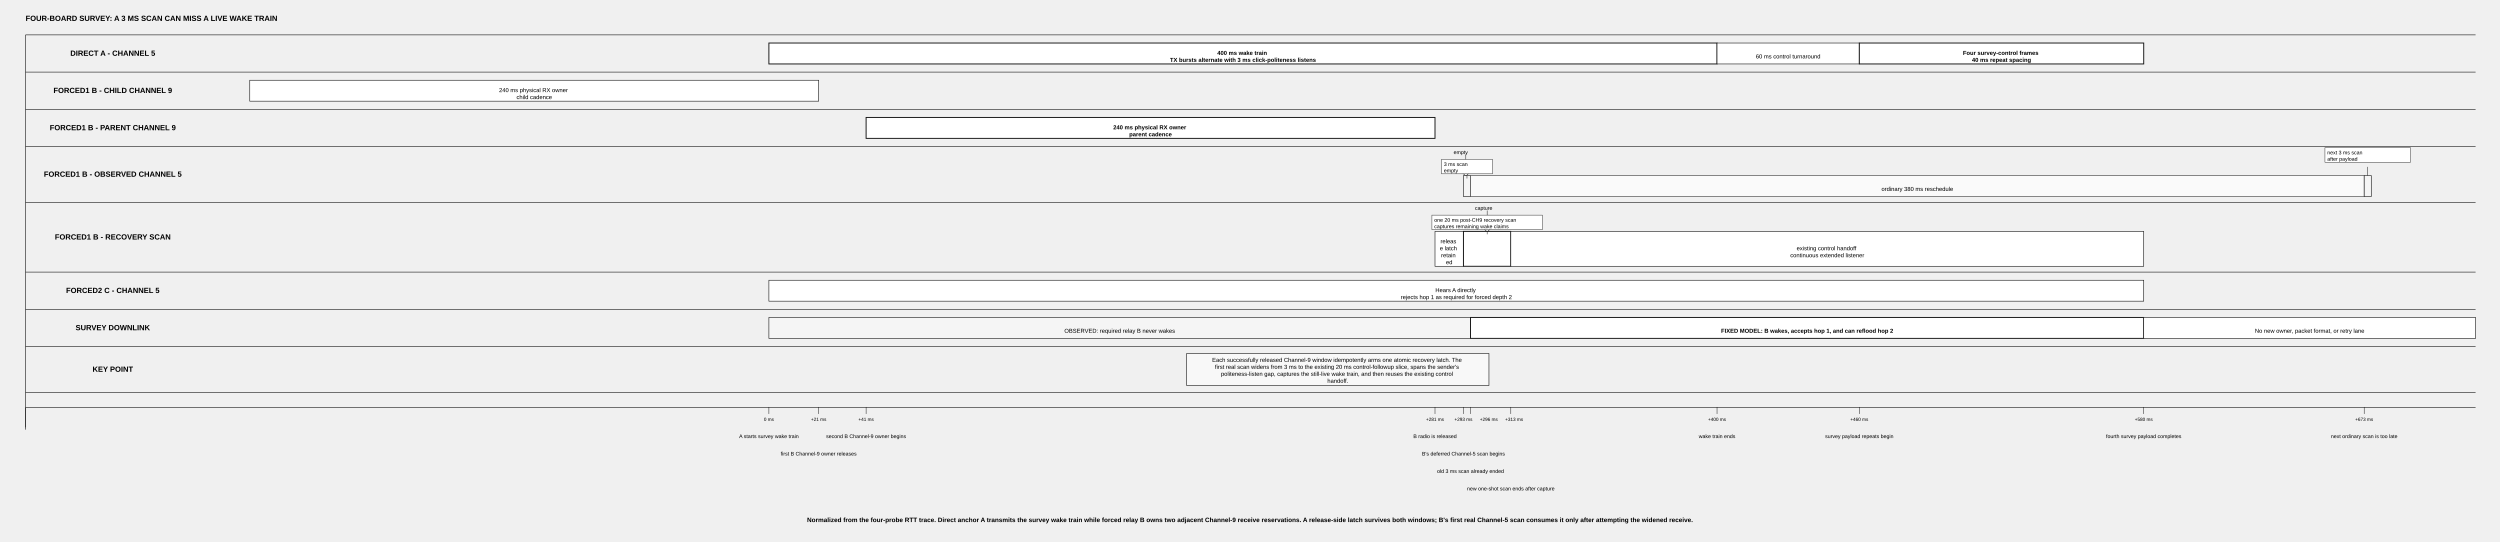
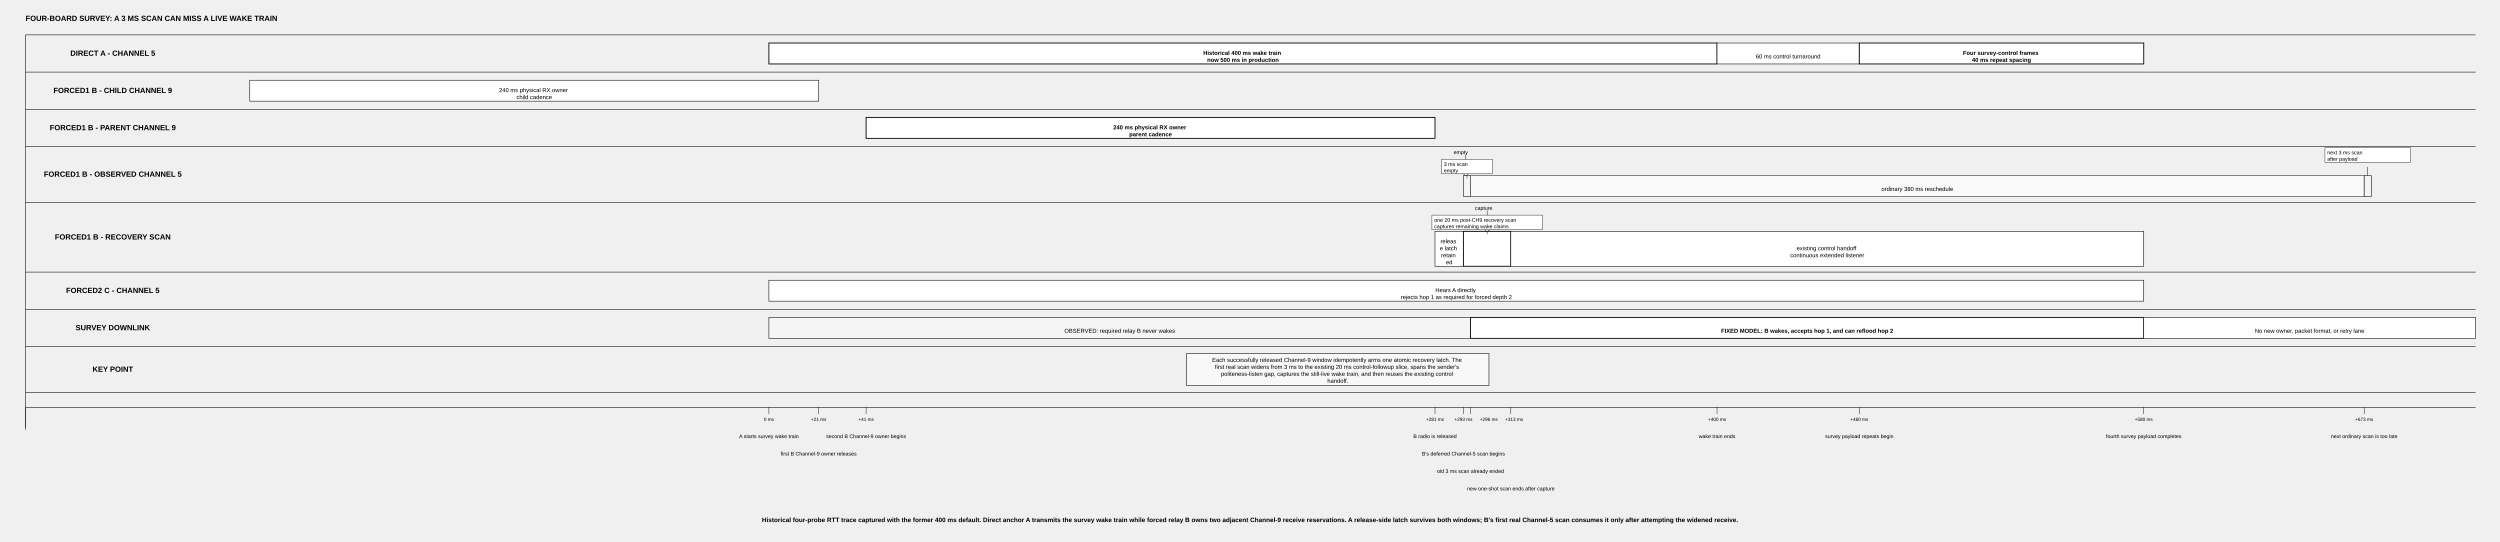
<svg xmlns="http://www.w3.org/2000/svg" width="4300" height="932" viewBox="0 0 4300 932" role="img">
  <style>
svg { background: #ffffff; font-family: Arial, Helvetica, sans-serif; color: #111111; }
.title { font-size: 13px; font-weight: 700; }
.row-label { font-size: 13px; font-weight: 700; text-anchor: middle; }
.small { font-size: 10px; }
.tiny { font-size: 9px; }
.axis-time { font-size: 8px; text-anchor: middle; }
.caption { font-size: 11px; font-weight: 700; }
.center { text-anchor: middle; }
.event-text { dominant-baseline: central; }
.major-line, .axis-line { stroke: #111111; stroke-width: 1; }
.hairline, .tick { stroke: #111111; stroke-width: 0.8; }
.box.shaded { fill: #f8f8f8; stroke: #111111; stroke-width: 1; }
.callout { fill: #ffffff; stroke: #111111; stroke-width: 0.7; }
.diamond { fill: #ffffff; stroke: #111111; stroke-width: 0.9; }
</style>
  <text x="44.0" y="36" class="title">FOUR-BOARD SURVEY: A 3 MS SCAN CAN MISS A LIVE WAKE TRAIN</text>
  <line x1="44.0" y1="60.0" x2="44.0" y2="735.0" class="major-line" />
  <line x1="44.0" y1="60.0" x2="4258.0" y2="60.0" class="major-line" />
  <text x="194.0" y="96.0" class="row-label">DIRECT A - CHANNEL 5</text>
  <rect x="1322.5" y="74.0" width="1630.8" height="36.0" fill="#ffffff" stroke="#111111" stroke-width="1.6" />
  <text x="2137.9" y="91.0" class="small center event-text" text-anchor="middle" font-weight="700">
-     <tspan x="2137.9" dy="0.0">400 ms wake train</tspan>
-     <tspan x="2137.9" dy="12.0">TX bursts alternate with 3 ms click-politeness listens</tspan>
+     <tspan x="2137.9" dy="0.0">Historical 400 ms wake train</tspan>
+     <tspan x="2137.9" dy="12.0">now 500 ms in production</tspan>
  </text>
  <rect x="2953.3" y="74.0" width="244.6" height="36.0" fill="#ffffff" stroke="#111111" stroke-width="1" />
  <text x="3075.6" y="97.0" class="small center event-text" text-anchor="middle">
    <tspan x="3075.6" dy="0.0">60 ms control turnaround</tspan>
  </text>
  <rect x="3198.0" y="74.0" width="489.2" height="36.0" fill="#ffffff" stroke="#111111" stroke-width="1.6" />
  <text x="3442.6" y="91.0" class="small center event-text" text-anchor="middle" font-weight="700">
    <tspan x="3442.6" dy="0.0">Four survey-control frames</tspan>
    <tspan x="3442.6" dy="12.0">40 ms repeat spacing</tspan>
  </text>
  <line x1="44.0" y1="124.0" x2="4258.0" y2="124.0" class="major-line" />
  <text x="194.0" y="160.0" class="row-label">FORCED1 B - CHILD CHANNEL 9</text>
  <rect x="429.6" y="138.0" width="978.5" height="36.0" fill="#ffffff" stroke="#111111" stroke-width="1" />
  <text x="918.9" y="155.0" class="small center event-text" text-anchor="middle">
    <tspan x="918.9" dy="0.0">240 ms physical RX owner</tspan>
    <tspan x="918.9" dy="12.0">child cadence</tspan>
  </text>
  <line x1="44.0" y1="188.0" x2="4258.0" y2="188.0" class="major-line" />
  <text x="194.0" y="224.0" class="row-label">FORCED1 B - PARENT CHANNEL 9</text>
  <rect x="1489.7" y="202.0" width="978.5" height="36.0" fill="#ffffff" stroke="#111111" stroke-width="1.6" />
  <text x="1978.9" y="219.0" class="small center event-text" text-anchor="middle" font-weight="700">
    <tspan x="1978.9" dy="0.0">240 ms physical RX owner</tspan>
    <tspan x="1978.9" dy="12.0">parent cadence</tspan>
  </text>
  <line x1="44.0" y1="252.0" x2="4258.0" y2="252.0" class="major-line" />
  <text x="194.0" y="304.0" class="row-label">FORCED1 B - OBSERVED CHANNEL 5</text>
  <polygon points="2521.2,293.0 2526.2,298.0 2521.2,303.0 2516.2,298.0" class="diamond" />
  <rect x="2517.1" y="302.0" width="12.2" height="36.0" fill="#f5f5f5" stroke="#111111" stroke-width="1" />
  <rect x="2529.3" y="302.0" width="1537.1" height="36.0" fill="#fafafa" stroke="#333333" stroke-width="1" />
  <text x="3297.8" y="325.0" class="small center event-text" text-anchor="middle">
    <tspan x="3297.8" dy="0.0">ordinary 380 ms reschedule</tspan>
  </text>
  <rect x="4066.4" y="302.0" width="12.2" height="36.0" fill="#f5f5f5" stroke="#111111" stroke-width="1" />
  <line x1="2521.2" y1="266.0" x2="2521.2" y2="298.0" class="hairline" />
  <text x="2500.2" y="265.0" class="tiny">empty</text>
  <line x1="2523.2" y1="307.0" x2="2523.2" y2="302.0" class="hairline" />
  <rect x="2479.4" y="274.0" width="87.6" height="25.0" class="callout" />
  <text x="2483.4" y="285.5" class="tiny" text-anchor="start">
    <tspan x="2483.4" dy="0.0">3 ms scan</tspan>
    <tspan x="2483.4" dy="11.0">empty</tspan>
  </text>
  <line x1="4072.5" y1="287.0" x2="4072.5" y2="302.0" class="hairline" />
  <rect x="3998.9" y="254.0" width="147.2" height="25.0" class="callout" />
  <text x="4002.9" y="265.5" class="tiny" text-anchor="start">
    <tspan x="4002.9" dy="0.0">next 3 ms scan</tspan>
    <tspan x="4002.9" dy="11.0">after payload</tspan>
  </text>
  <line x1="44.0" y1="348.0" x2="4258.0" y2="348.0" class="major-line" />
  <text x="194.0" y="412.0" class="row-label">FORCED1 B - RECOVERY SCAN</text>
  <polygon points="2557.9,389.0 2562.9,394.0 2557.9,399.0 2552.9,394.0" class="diamond" />
  <rect x="2468.2" y="398.0" width="48.9" height="60.0" fill="#ffffff" stroke="#111111" stroke-width="1" />
  <text x="2492.6" y="415.0" class="small center event-text" text-anchor="middle">
    <tspan x="2492.6" dy="0.0">releas</tspan>
    <tspan x="2492.6" dy="12.0">e latch</tspan>
    <tspan x="2492.6" dy="12.0">retain</tspan>
    <tspan x="2492.6" dy="12.0">ed</tspan>
  </text>
  <rect x="2517.1" y="398.0" width="81.5" height="60.0" fill="#ffffff" stroke="#111111" stroke-width="1.6" />
  <rect x="2598.6" y="398.0" width="1088.6" height="60.0" fill="#ffffff" stroke="#111111" stroke-width="1" />
  <text x="3142.9" y="427.0" class="small center event-text" text-anchor="middle">
    <tspan x="3142.9" dy="0.0">existing control handoff</tspan>
    <tspan x="3142.9" dy="12.0">continuous extended listener</tspan>
  </text>
  <line x1="2557.9" y1="362.0" x2="2557.9" y2="394.0" class="hairline" />
  <text x="2536.9" y="361.0" class="tiny">capture</text>
  <line x1="2557.9" y1="403.0" x2="2557.9" y2="398.0" class="hairline" />
  <rect x="2462.9" y="370.0" width="190.0" height="25.0" class="callout" />
  <text x="2466.9" y="381.5" class="tiny" text-anchor="start">
    <tspan x="2466.9" dy="0.0">one 20 ms post-CH9 recovery scan</tspan>
    <tspan x="2466.9" dy="11.0">captures remaining wake claims</tspan>
  </text>
  <line x1="44.0" y1="468.0" x2="4258.0" y2="468.0" class="major-line" />
  <text x="194.0" y="504.0" class="row-label">FORCED2 C - CHANNEL 5</text>
  <rect x="1322.5" y="482.0" width="2364.7" height="36.0" fill="#ffffff" stroke="#111111" stroke-width="1" />
  <text x="2504.9" y="499.0" class="small center event-text" text-anchor="middle">
    <tspan x="2504.9" dy="0.0">Hears A directly</tspan>
    <tspan x="2504.9" dy="12.0">rejects hop 1 as required for forced depth 2</tspan>
  </text>
  <line x1="44.0" y1="532.0" x2="4258.0" y2="532.0" class="major-line" />
  <text x="194.0" y="568.0" class="row-label">SURVEY DOWNLINK</text>
  <rect x="1322.5" y="546.0" width="1206.8" height="36.0" fill="#f5f5f5" stroke="#111111" stroke-width="1" />
  <text x="1925.9" y="569.0" class="small center event-text" text-anchor="middle">
    <tspan x="1925.9" dy="0.0">OBSERVED: required relay B never wakes</tspan>
  </text>
  <rect x="2529.3" y="546.0" width="1157.9" height="36.0" fill="#ffffff" stroke="#111111" stroke-width="1.6" />
  <text x="3108.3" y="569.0" class="small center event-text" text-anchor="middle" font-weight="700">
    <tspan x="3108.3" dy="0.0">FIXED MODEL: B wakes, accepts hop 1, and can reflood hop 2</tspan>
  </text>
  <rect x="3687.2" y="546.0" width="570.8" height="36.0" fill="#ffffff" stroke="#111111" stroke-width="1" />
  <text x="3972.6" y="569.0" class="small center event-text" text-anchor="middle">
    <tspan x="3972.6" dy="0.0">No new owner, packet format, or retry lane</tspan>
  </text>
  <line x1="44.0" y1="596.0" x2="4258.0" y2="596.0" class="major-line" />
  <text x="194.0" y="639.5" class="row-label">KEY POINT</text>
  <rect x="2041.0" y="608.0" width="520.0" height="55.0" class="box shaded" />
  <text x="2301.0" y="622.5" class="small center" text-anchor="middle">
    <tspan x="2301.0" dy="0.0">Each successfully released Channel-9 window idempotently arms one atomic recovery latch. The</tspan>
    <tspan x="2301.0" dy="12.0">first real scan widens from 3 ms to the existing 20 ms control-followup slice, spans the sender's</tspan>
    <tspan x="2301.0" dy="12.0">politeness-listen gap, captures the still-live wake train, and then reuses the existing control</tspan>
    <tspan x="2301.0" dy="12.0">handoff.</tspan>
  </text>
  <line x1="44.0" y1="675.0" x2="4258.0" y2="675.0" class="major-line" />
  <line x1="44.0" y1="701.0" x2="44.0" y2="739.0" class="major-line" />
  <line x1="44.0" y1="701.0" x2="4258.0" y2="701.0" class="axis-line" />
  <line x1="1322.5" y1="700.0" x2="1322.5" y2="712.0" class="tick" />
  <line x1="1408.1" y1="700.0" x2="1408.1" y2="712.0" class="tick" />
  <line x1="1489.7" y1="700.0" x2="1489.7" y2="712.0" class="tick" />
  <line x1="2468.2" y1="700.0" x2="2468.2" y2="712.0" class="tick" />
  <line x1="2517.1" y1="700.0" x2="2517.1" y2="712.0" class="tick" />
  <line x1="2529.3" y1="700.0" x2="2529.3" y2="712.0" class="tick" />
  <line x1="2598.6" y1="700.0" x2="2598.6" y2="712.0" class="tick" />
  <line x1="2953.3" y1="700.0" x2="2953.3" y2="712.0" class="tick" />
  <line x1="3198.0" y1="700.0" x2="3198.0" y2="712.0" class="tick" />
  <line x1="3687.2" y1="700.0" x2="3687.2" y2="712.0" class="tick" />
  <line x1="4066.4" y1="700.0" x2="4066.4" y2="712.0" class="tick" />
  <text x="1322.5" y="724.0" class="axis-time">0 ms</text>
  <text x="1408.1" y="724.0" class="axis-time">+21 ms</text>
  <text x="1489.7" y="724.0" class="axis-time">+41 ms</text>
  <text x="2468.2" y="724.0" class="axis-time">+281 ms</text>
  <text x="2517.1" y="724.0" class="axis-time">+293 ms</text>
  <text x="2560.7" y="724.0" class="axis-time">+296 ms</text>
  <text x="2604.3" y="724.0" class="axis-time">+313 ms</text>
  <text x="2953.3" y="724.0" class="axis-time">+400 ms</text>
  <text x="3198.0" y="724.0" class="axis-time">+460 ms</text>
  <text x="3687.2" y="724.0" class="axis-time">+580 ms</text>
  <text x="4066.4" y="724.0" class="axis-time">+673 ms</text>
  <text x="1322.5" y="753.5" class="tiny center" text-anchor="middle">
    <tspan x="1322.5" dy="0.0">A starts survey wake train</tspan>
  </text>
  <text x="1408.1" y="783.5" class="tiny center" text-anchor="middle">
    <tspan x="1408.1" dy="0.0">first B Channel-9 owner releases</tspan>
  </text>
  <text x="1489.7" y="753.5" class="tiny center" text-anchor="middle">
    <tspan x="1489.7" dy="0.0">second B Channel-9 owner begins</tspan>
  </text>
  <text x="2468.2" y="753.5" class="tiny center" text-anchor="middle">
    <tspan x="2468.2" dy="0.0">B radio is released</tspan>
  </text>
  <text x="2517.1" y="783.5" class="tiny center" text-anchor="middle">
    <tspan x="2517.1" dy="0.0">B's deferred Channel-5 scan begins</tspan>
  </text>
  <text x="2529.3" y="813.5" class="tiny center" text-anchor="middle">
    <tspan x="2529.3" dy="0.0">old 3 ms scan already ended</tspan>
  </text>
  <text x="2598.6" y="843.5" class="tiny center" text-anchor="middle">
    <tspan x="2598.6" dy="0.0">new one-shot scan ends after capture</tspan>
  </text>
  <text x="2953.3" y="753.5" class="tiny center" text-anchor="middle">
    <tspan x="2953.3" dy="0.0">wake train ends</tspan>
  </text>
  <text x="3198.0" y="753.5" class="tiny center" text-anchor="middle">
    <tspan x="3198.0" dy="0.0">survey payload repeats begin</tspan>
  </text>
  <text x="3687.2" y="753.5" class="tiny center" text-anchor="middle">
    <tspan x="3687.2" dy="0.0">fourth survey payload completes</tspan>
  </text>
  <text x="4066.4" y="753.5" class="tiny center" text-anchor="middle">
    <tspan x="4066.4" dy="0.0">next ordinary scan is too late</tspan>
  </text>
  <text x="2150.0" y="898.0" class="caption center" text-anchor="middle">
-     <tspan x="2150.0" dy="0.0">Normalized from the four-probe RTT trace. Direct anchor A transmits the survey wake train while forced relay B owns two adjacent Channel-9 receive reservations. A release-side latch survives both windows; B's first real Channel-5 scan consumes it only after attempting the widened receive.</tspan>
+     <tspan x="2150.0" dy="0.0">Historical four-probe RTT trace captured with the former 400 ms default. Direct anchor A transmits the survey wake train while forced relay B owns two adjacent Channel-9 receive reservations. A release-side latch survives both windows; B's first real Channel-5 scan consumes it only after attempting the widened receive.</tspan>
  </text>
</svg>
